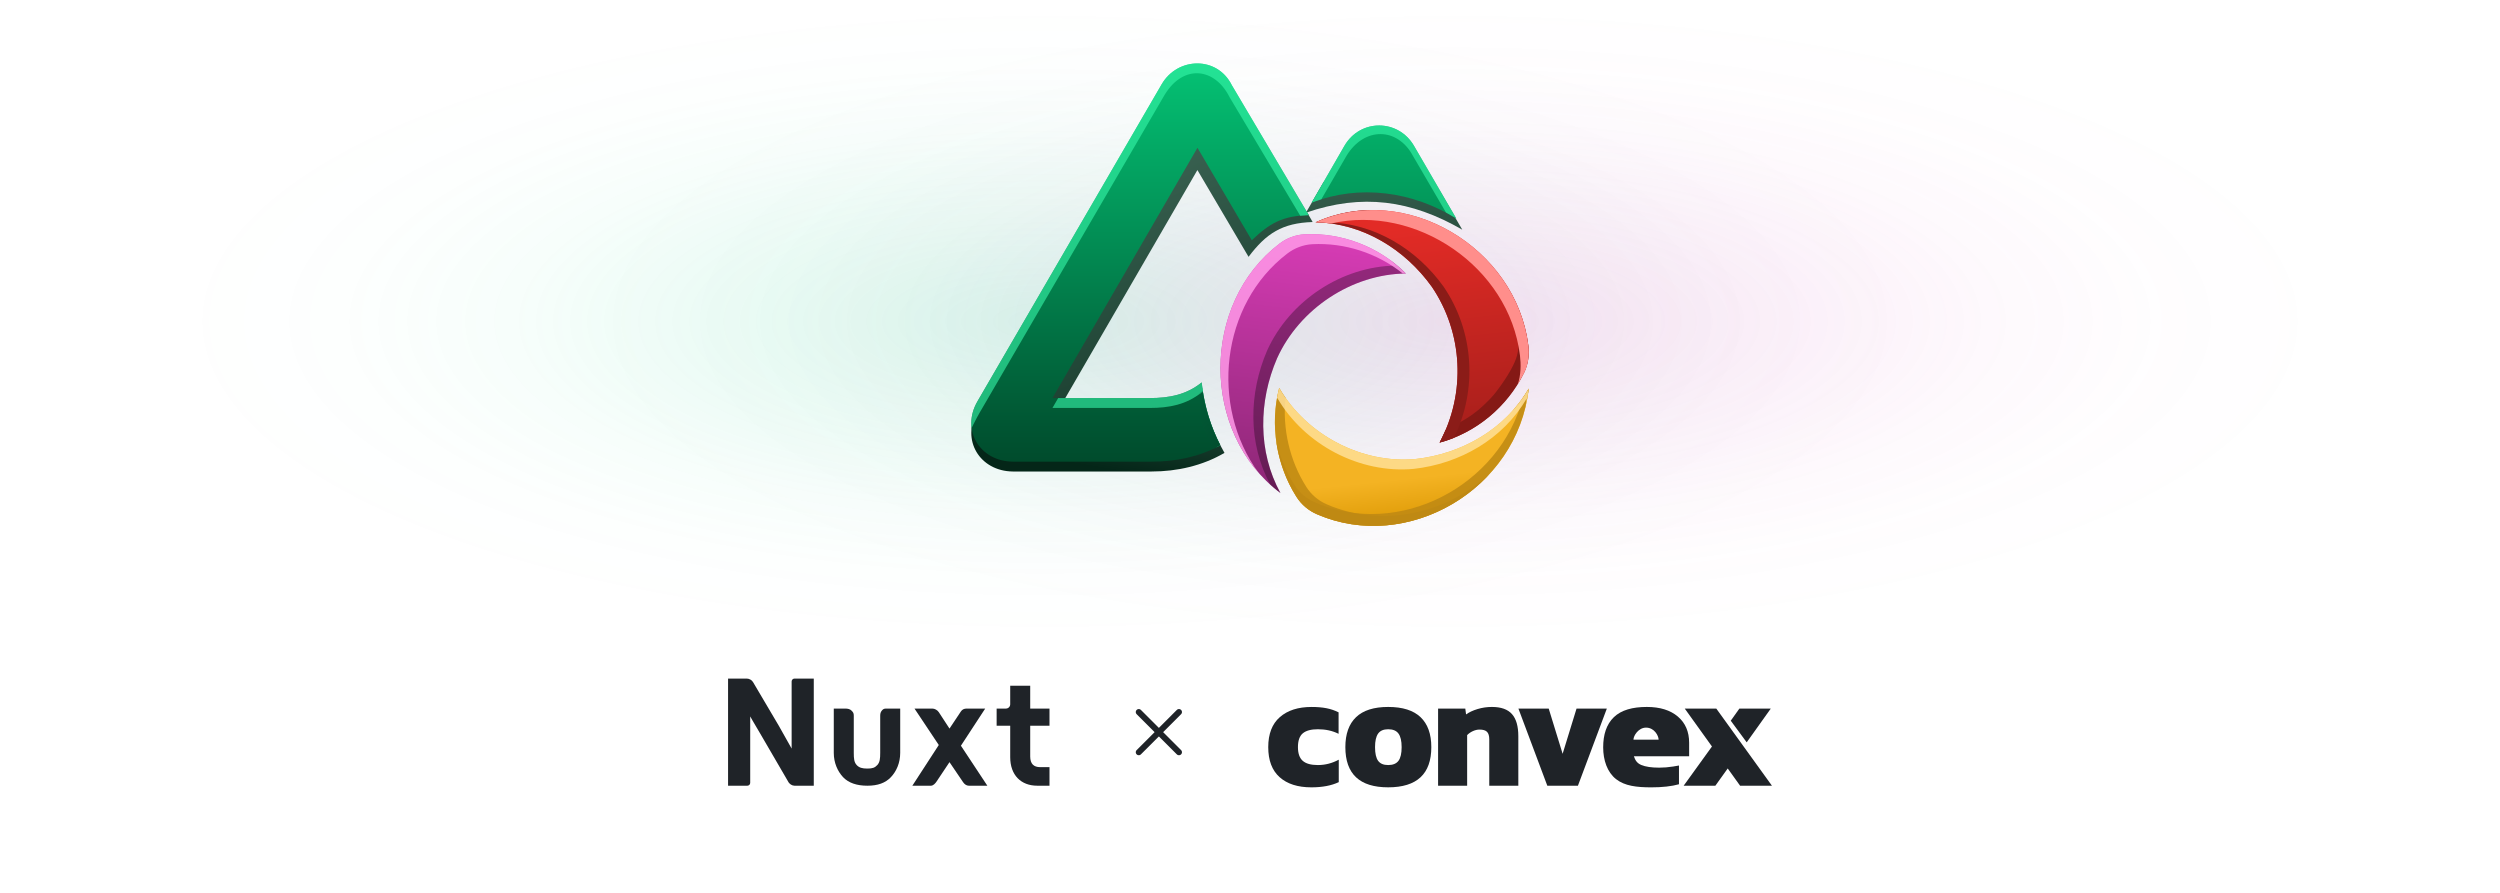
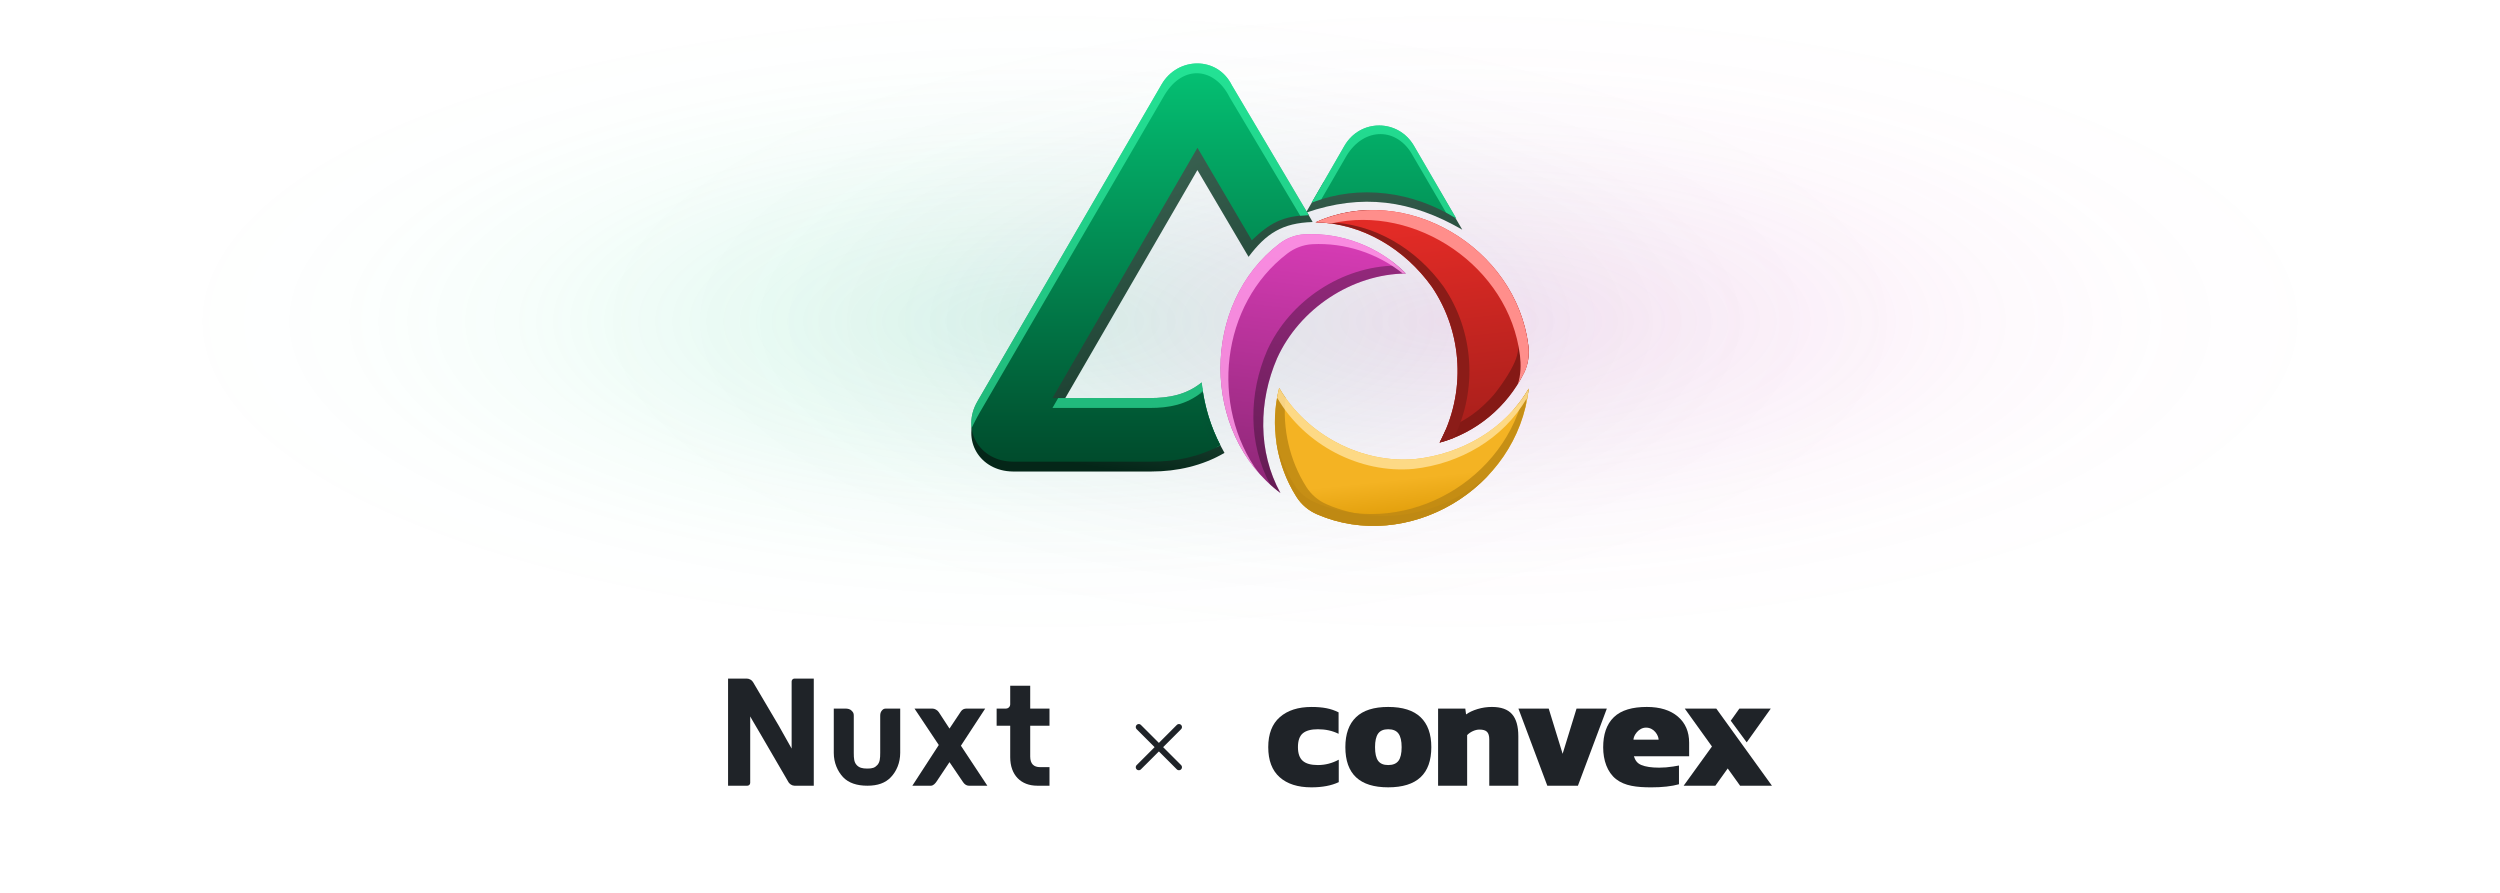
<svg xmlns="http://www.w3.org/2000/svg" width="560" height="200" viewBox="0 0 560 200" fill="none" role="img" aria-label="nuxt-convex-module — the Convex module for Nuxt">
  <style>.ink{fill:#1f2328}.ink .cross{stroke:#1f2328}.outline{display:none}@media (prefers-color-scheme:dark){.ink{fill:#f0f6fc}.ink .cross{stroke:#f0f6fc}.outline{display:inline;fill:#000;stroke:#000;stroke-linejoin:round;opacity:.55}}</style>
  <defs>
    <g id="word-nuxt" transform="translate(107.086 144) scale(1)">
      <path d="M60.32 32C60.666 32 60.96 31.713 60.96 31.36V16.48C60.96 16.48 61.76 17.92 63.2 20.32L69.44 31.04C69.725 31.638 70.359 32 70.88 32H75.2V8H70.88C70.592 8 70.24 8.239 70.24 8.64V23.68L67.36 18.56L61.6 8.8C61.32 8.303 60.717 8 60.16 8H56V32H60.32Z" />
      <path d="M116.16 14.72H118.24C118.77 14.72 119.2 14.29 119.2 13.76V9.6H123.68V14.72H128V18.56H123.68V25.44C123.68 27.12 124.489 27.84 125.92 27.84H128V32H125.28C121.592 32 119.2 29.611 119.2 25.6V18.56H116.16V14.72Z" />
      <path d="M94.56 14.72V24.64C94.56 26.881 93.719 28.77 92.48 30.08C91.241 31.39 89.531 32 87.2 32C84.869 32 82.999 31.39 81.76 30.08C80.542 28.77 79.68 26.881 79.68 24.64V14.72H82.24C82.786 14.72 83.323 14.819 83.68 15.2C84.037 15.559 84.16 15.77 84.16 16.32V24.64C84.16 25.929 84.233 26.726 84.8 27.36C85.367 27.973 86.066 28.16 87.2 28.16C88.355 28.16 88.873 27.973 89.44 27.36C90.007 26.726 90.08 25.929 90.08 24.64V16.32C90.08 15.77 90.203 15.421 90.56 15.04C90.874 14.706 91.204 14.714 91.68 14.72C91.746 14.721 91.934 14.72 92 14.72H94.56Z" />
      <path d="M108.16 23.04L113.6 14.72H109.44C108.916 14.72 108.45 14.908 108.16 15.36L105.6 19.2L103.2 15.52C102.91 15.068 102.284 14.72 101.76 14.72H97.76L103.2 22.88L97.28 32H101.44C101.96 32 102.429 31.486 102.72 31.04L105.6 26.72L108.64 31.2C108.931 31.646 109.4 32 109.92 32H114.08L108.16 23.04Z" />
    </g>
    <g id="cross-mark" stroke-linecap="round">
-       <path d="M255.086 159.5L264.086 168.5" />
-       <path d="M264.086 159.5L255.086 168.5" />
+       <path d="M255.086 162.86L264.086 171.86" />
+       <path d="M264.086 162.86L255.086 171.86" />
    </g>
    <g id="word-convex" transform="translate(228.2873 130.0381) scale(0.50826)">
      <path d="M114.794 86.665C111.454 83.678 109.784 79.264 109.784 73.434C109.784 67.604 111.487 63.19 114.896 60.203C118.301 57.217 122.959 55.721 128.865 55.721C131.319 55.721 133.486 55.897 135.372 56.261C137.258 56.62 139.063 57.228 140.786 58.093V67.552C138.106 66.216 135.064 65.544 131.659 65.544C128.66 65.544 126.445 66.142 125.018 67.336C123.586 68.531 122.873 70.561 122.873 73.434C122.873 76.21 123.575 78.218 124.986 79.458C126.391 80.704 128.617 81.323 131.665 81.323C134.891 81.323 137.955 80.533 140.862 78.957V88.855C137.636 90.385 133.615 91.147 128.801 91.147C122.797 91.147 118.133 89.651 114.794 86.665Z" />
      <path d="M143.77 73.428C143.77 67.643 145.337 63.246 148.471 60.231C151.605 57.217 156.328 55.715 162.645 55.715C169.006 55.715 173.761 57.222 176.922 60.231C180.078 63.24 181.656 67.643 181.656 73.428C181.656 85.237 175.318 91.141 162.645 91.141C150.06 91.147 143.77 85.242 143.77 73.428ZM167.179 79.457C168.109 78.212 168.574 76.204 168.574 73.433C168.574 70.709 168.109 68.712 167.179 67.444C166.25 66.175 164.737 65.544 162.645 65.544C160.603 65.544 159.122 66.181 158.214 67.444C157.306 68.712 156.853 70.709 156.853 73.433C156.853 76.209 157.306 78.217 158.214 79.457C159.122 80.703 160.597 81.323 162.645 81.323C164.737 81.323 166.244 80.697 167.179 79.457Z" />
      <path d="M184.638 56.431H196.629L196.97 59.014C198.288 58.058 199.969 57.268 202.011 56.648C204.054 56.028 206.167 55.715 208.35 55.715C212.392 55.715 215.343 56.767 217.207 58.872C219.071 60.976 220.001 64.224 220.001 68.627V90.43H207.194V69.987C207.194 68.456 206.864 67.359 206.205 66.687C205.546 66.016 204.443 65.686 202.898 65.686C201.947 65.686 200.968 65.914 199.969 66.369C198.969 66.824 198.131 67.41 197.445 68.126V90.43H184.638V56.431Z" />
      <path d="M220.038 56.432H233.391L239.524 76.369L245.658 56.432H259.011L246.268 90.43H232.775L220.038 56.432Z" />
      <path d="M263.043 87.506C259.195 84.469 257.396 79.196 257.396 73.502C257.396 67.956 258.828 63.388 262.097 60.231C265.366 57.074 270.349 55.715 276.639 55.715C282.426 55.715 286.976 57.126 290.3 59.947C293.618 62.768 295.282 66.619 295.282 71.494V77.449H270.927C271.532 79.218 272.299 80.498 274.185 81.289C276.071 82.08 278.703 82.472 282.07 82.472C284.08 82.472 286.133 82.307 288.219 81.972C288.954 81.852 290.165 81.664 290.802 81.522V89.787C287.619 90.697 283.377 91.152 278.595 91.152C272.159 91.147 266.89 90.544 263.043 87.506ZM281.826 70.134C281.826 68.451 279.984 64.827 276.282 64.827C272.942 64.827 270.738 68.394 270.738 70.134H281.826Z" />
      <path d="M305.338 73.144L293.346 56.432H307.245L331.773 90.43H317.74L312.287 82.825L306.835 90.43H292.865L305.338 73.144Z" />
      <path d="M317.431 56.432H331.265L320.647 71.318L313.622 61.779L317.431 56.432Z" />
    </g>
    <radialGradient id="wash-nuxt" cx="0.5" cy="0.5" r="0.5">
      <stop offset="0" stop-color="#00DC82" stop-opacity="0.16" />
      <stop offset="0.35" stop-color="#00DC82" stop-opacity="0.083" />
      <stop offset="0.6" stop-color="#00DC82" stop-opacity="0.032" />
      <stop offset="0.8" stop-color="#00DC82" stop-opacity="0.008" />
      <stop offset="1" stop-color="#00DC82" stop-opacity="0" />
    </radialGradient>
    <radialGradient id="wash-convex" cx="0.5" cy="0.5" r="0.5">
      <stop offset="0" stop-color="#D83CB6" stop-opacity="0.16" />
      <stop offset="0.35" stop-color="#D83CB6" stop-opacity="0.083" />
      <stop offset="0.6" stop-color="#D83CB6" stop-opacity="0.032" />
      <stop offset="0.8" stop-color="#D83CB6" stop-opacity="0.008" />
      <stop offset="1" stop-color="#D83CB6" stop-opacity="0" />
    </radialGradient>
  </defs>
  <ellipse cx="234" cy="72" rx="196" ry="72" fill="url(#wash-nuxt)" />
  <ellipse cx="326" cy="72" rx="196" ry="72" fill="url(#wash-convex)" />
  <g transform="translate(208.4751 -5.3921) scale(4.4274)">
    <path d="M11.085 21.857H6.16L2.366 22.022C1.523 23.471 2.482 25.055 4.15 25.073H11.185C12.465 25.073 13.754 24.781 14.864 24.131C14.319 23.17 13.901 22.131 13.75 21.032C12.974 21.684 12.075 21.857 11.085 21.857Z" fill="url(#paint0_linear_3976_1446)" />
    <path d="M15.233 6.655C14.493 5.169 12.491 5.222 11.685 6.604L2.363 22.649L6.157 22.484L13.494 9.821L16.082 14.212C16.976 13.026 17.787 12.5 19.324 12.451L19.066 12L15.233 6.655Z" fill="url(#paint1_linear_3976_1446)" />
    <path d="M24.454 9.349C23.664 7.992 21.743 7.966 20.936 9.349L19.866 10.455L18.984 11.98C21.825 10.995 24.305 11.342 26.895 12.839L25.771 10.914L24.454 9.349Z" fill="url(#paint2_linear_3976_1446)" />
    <path d="M11.688 5.478C12.494 4.096 14.496 4.042 15.236 5.529L19.128 12.103C17.802 12.137 17.146 12.511 16.245 13.374L13.497 8.694L6.16 21.358H11.085C12.054 21.358 12.943 21.191 13.711 20.565C13.824 21.672 14.138 22.757 14.652 23.746C13.581 24.335 12.4 24.574 11.185 24.574H4.15C2.482 24.556 1.523 22.972 2.366 21.523L11.688 5.478Z" fill="url(#paint3_linear_3976_1446)" />
    <path d="M20.933 8.594C21.74 7.211 23.661 7.237 24.451 8.594L26.591 12.274C24.397 10.908 21.712 10.527 19.277 11.469L20.933 8.594Z" fill="url(#paint4_linear_3976_1446)" />
    <path d="M11.688 5.478C12.494 4.096 14.496 4.042 15.236 5.529L19.128 12.103C19.028 12.106 18.791 12.131 18.699 12.137L15.122 6.137C14.382 4.65 12.803 4.444 11.846 5.999L2.473 22.103C2.309 22.385 2.071 22.871 2.071 22.871C2.015 22.444 2.102 21.977 2.366 21.523L11.688 5.478ZM11.085 21.358C12.054 21.358 12.943 21.191 13.711 20.565C13.824 21.672 14.138 22.757 14.652 23.746C14.588 23.781 14.523 23.815 14.458 23.848C14.058 22.969 13.809 22.025 13.711 21.065C12.943 21.691 12.054 21.858 11.085 21.858H6.16L6.45 21.358H11.085Z" fill="#38F9AA" fill-opacity="0.6" style="fill:#38F9AA;fill:color(display-p3 0.22 0.977 0.667);fill-opacity:0.6;" />
    <path d="M20.933 8.594C21.74 7.211 23.661 7.237 24.451 8.594L26.591 12.274C26.446 12.184 26.218 12.05 26.07 11.969L24.393 9.094C23.61 7.645 21.934 7.631 21.042 9.094L19.762 11.305C19.64 11.345 19.397 11.422 19.277 11.469L20.933 8.594Z" fill="#38F9AA" fill-opacity="0.6" style="fill:#38F9AA;fill:color(display-p3 0.22 0.977 0.667);fill-opacity:0.6;" />
    <path d="M14.313 23.918L14.653 23.743C14.187 22.839 13.882 21.838 13.741 20.832L13.598 20.934L13.702 22.642L14.313 23.918Z" fill="url(#paint5_linear_3976_1446)" />
    <path d="M24.539 24.44C26.861 24.182 29.051 22.945 30.257 20.879C29.686 25.988 24.099 29.217 19.539 27.234C19.119 27.052 18.757 26.749 18.509 26.359C17.485 24.75 17.148 22.703 17.632 20.845C19.015 23.231 21.826 24.694 24.539 24.44Z" fill="url(#paint6_linear_3976_1446)" />
    <path d="M30.257 20.879C30.246 20.976 30.234 21.072 30.219 21.167C29.978 21.472 29.713 21.753 29.428 22.011C29.739 21.667 30.017 21.289 30.257 20.879ZM19.539 27.234C19.119 27.052 18.757 26.749 18.509 26.359C17.485 24.75 17.148 22.703 17.632 20.845C17.731 21.016 17.838 21.183 17.952 21.345C17.789 22.913 18.166 24.534 19.009 25.859C19.257 26.249 19.619 26.552 20.039 26.734C22.873 27.967 26.104 27.186 28.281 25.191C26.122 27.548 22.599 28.565 19.539 27.234Z" fill="#BF8913" fill-opacity="0.85" style="fill:#BF8913;fill:color(display-p3 0.749 0.537 0.074);fill-opacity:0.85;" />
    <path d="M30.258 20.879C29.687 25.988 24.1 29.217 19.54 27.234C19.12 27.052 18.758 26.749 18.51 26.359C17.951 25.481 17.597 24.473 17.469 23.437C17.643 24.26 17.96 25.052 18.41 25.759C18.658 26.149 19.02 26.452 19.44 26.634C23.675 28.475 28.795 25.822 29.961 21.343C30.066 21.193 30.165 21.039 30.258 20.879Z" fill="#BF8913" fill-opacity="0.85" style="fill:#BF8913;fill:color(display-p3 0.749 0.537 0.074);fill-opacity:0.85;" />
    <path d="M24.538 24.44C26.86 24.182 29.05 22.945 30.256 20.879C30.222 21.184 30.17 21.482 30.102 21.772C30.123 21.642 30.141 21.511 30.156 21.379C28.95 23.445 26.76 24.682 24.438 24.94C21.725 25.194 18.914 23.731 17.531 21.345C17.52 21.386 17.51 21.426 17.5 21.467C17.534 21.258 17.578 21.05 17.631 20.845C19.014 23.231 21.825 24.694 24.538 24.44Z" fill="#FFDF97" fill-opacity="0.85" style="fill:#FFDF97;fill:color(display-p3 1 0.875 0.592);fill-opacity:0.85;" />
    <path d="M17.524 19.346C16.583 21.521 16.542 24.068 17.696 26.165C13.634 23.109 13.679 16.569 17.646 13.544C18.013 13.265 18.45 13.099 18.907 13.073C20.788 12.974 22.699 13.701 24.04 15.056C21.316 15.083 18.664 16.827 17.524 19.346Z" fill="url(#paint7_linear_3976_1446)" />
    <path d="M17.525 19.346C16.584 21.521 16.543 24.068 17.697 26.165C17.518 26.03 17.347 25.889 17.184 25.741C16.043 23.649 16.088 21.113 17.025 18.946C18.165 16.427 20.817 14.683 23.541 14.656C23.439 14.553 23.333 14.453 23.224 14.357C23.514 14.567 23.788 14.8 24.041 15.056C21.317 15.083 18.665 16.827 17.525 19.346Z" fill="black" fill-opacity="0.3" style="fill:black;fill-opacity:0.3;" />
    <path d="M17.646 13.544C18.013 13.265 18.45 13.099 18.907 13.073C20.788 12.974 22.699 13.701 24.04 15.056C23.99 15.057 23.939 15.058 23.889 15.059C22.602 14.026 20.943 13.487 19.307 13.573C18.85 13.599 18.413 13.765 18.046 14.044C14.657 16.628 14.13 21.778 16.582 25.13C13.684 21.813 14.083 16.261 17.646 13.544Z" fill="#FF99E8" fill-opacity="0.85" style="fill:#FF99E8;fill:color(display-p3 1 0.6 0.91);fill-opacity:0.85;" />
    <path d="M25.353 15.725C23.979 13.809 21.829 12.505 19.473 12.465C24.027 10.398 29.63 13.75 30.24 18.705C30.296 19.165 30.222 19.634 30.018 20.049C29.167 21.778 27.589 23.118 25.745 23.614C27.096 21.108 26.93 18.047 25.353 15.725Z" fill="url(#paint8_linear_3976_1446)" />
    <path d="M30.019 20.085C30.223 19.671 30.297 19.202 30.24 18.742C30.018 16.931 29.128 15.334 27.867 14.138C27.867 14.138 28.37 14.737 28.634 15.16C28.902 15.591 29.028 15.849 29.223 16.318C29.446 16.855 29.582 17.164 29.669 17.739L29.671 17.748C29.755 18.303 29.806 18.644 29.669 19.191C29.553 19.657 29.131 20.298 29.131 20.298C29.131 20.298 28.692 20.999 28.316 21.384C28.002 21.705 27.785 21.914 27.422 22.18C26.962 22.516 26.047 22.984 26.047 22.984L25.754 23.605C27.598 23.109 29.168 21.814 30.019 20.085Z" fill="#851915" style="fill:#851915;fill:color(display-p3 0.522 0.098 0.082);fill-opacity:1;" />
    <path d="M25.353 15.725C23.979 13.809 21.829 12.505 19.473 12.465C20.506 11.996 21.593 11.806 22.663 11.85C21.789 11.887 20.913 12.084 20.073 12.465C22.429 12.505 24.579 13.809 25.953 15.725C27.479 17.972 27.684 20.912 26.471 23.37C26.234 23.466 25.992 23.548 25.745 23.614C27.096 21.108 26.93 18.047 25.353 15.725Z" fill="#8B1C18" style="fill:#8B1C18;fill:color(display-p3 0.545 0.11 0.094);fill-opacity:1;" />
    <path d="M30.24 18.705C29.63 13.75 24.027 10.398 19.473 12.465C19.74 12.47 20.004 12.49 20.264 12.526C24.525 11.535 29.26 14.701 29.813 19.196C29.869 19.656 29.866 20.195 29.699 20.675L30.031 20.078C30.235 19.663 30.296 19.165 30.24 18.705Z" fill="#FF8E8B" style="fill:#FF8E8B;fill:color(display-p3 1 0.557 0.545);fill-opacity:1;" />
    <defs>
      <linearGradient id="paint0_linear_3976_1446" x1="2.644" y1="15.729" x2="1.302" y2="23.665" gradientUnits="userSpaceOnUse">
        <stop stop-color="#466F5E" style="stop-color:#466F5E;stop-color:color(display-p3 0.275 0.435 0.369);stop-opacity:1;" />
        <stop offset="1" stop-color="#042618" style="stop-color:#042618;stop-color:color(display-p3 0.016 0.149 0.094);stop-opacity:1;" />
      </linearGradient>
      <linearGradient id="paint1_linear_3976_1446" x1="4.503" y1="7.039" x2="12.89" y2="28.924" gradientUnits="userSpaceOnUse">
        <stop stop-color="#466F5E" style="stop-color:#466F5E;stop-color:color(display-p3 0.275 0.435 0.369);stop-opacity:1;" />
        <stop offset="1" stop-color="#042618" style="stop-color:#042618;stop-color:color(display-p3 0.016 0.149 0.094);stop-opacity:1;" />
      </linearGradient>
      <linearGradient id="paint2_linear_3976_1446" x1="17.183" y1="5.183" x2="19.106" y2="25.617" gradientUnits="userSpaceOnUse">
        <stop stop-color="#466F5E" style="stop-color:#466F5E;stop-color:color(display-p3 0.275 0.435 0.369);stop-opacity:1;" />
        <stop offset="1" stop-color="#042618" style="stop-color:#042618;stop-color:color(display-p3 0.016 0.149 0.094);stop-opacity:1;" />
      </linearGradient>
      <linearGradient id="paint3_linear_3976_1446" x1="17.216" y1="4.428" x2="17.216" y2="24.574" gradientUnits="userSpaceOnUse">
        <stop stop-color="#04C274" style="stop-color:#04C274;stop-color:color(display-p3 0.016 0.761 0.455);stop-opacity:1;" />
        <stop offset="1" stop-color="#004B2C" style="stop-color:#004B2C;stop-color:color(display-p3 0 0.294 0.172);stop-opacity:1;" />
      </linearGradient>
      <linearGradient id="paint4_linear_3976_1446" x1="17.215" y1="4.428" x2="17.215" y2="24.574" gradientUnits="userSpaceOnUse">
        <stop stop-color="#04C274" style="stop-color:#04C274;stop-color:color(display-p3 0.016 0.761 0.455);stop-opacity:1;" />
        <stop offset="1" stop-color="#004B2C" style="stop-color:#004B2C;stop-color:color(display-p3 0 0.294 0.172);stop-opacity:1;" />
      </linearGradient>
      <linearGradient id="paint5_linear_3976_1446" x1="13.57" y1="21.043" x2="15.415" y2="23.372" gradientUnits="userSpaceOnUse">
        <stop stop-color="#22BC7D" style="stop-color:#22BC7D;stop-color:color(display-p3 0.133 0.737 0.49);stop-opacity:1;" />
        <stop offset="0.02" stop-color="#22BC7D" style="stop-color:#22BC7D;stop-color:color(display-p3 0.133 0.737 0.49);stop-opacity:1;" />
        <stop offset="0.05" stop-color="#015C37" style="stop-color:#015C37;stop-color:color(display-p3 0.004 0.361 0.216);stop-opacity:1;" />
        <stop offset="1" stop-color="#014D2E" style="stop-color:#014D2E;stop-color:color(display-p3 0.004 0.302 0.18);stop-opacity:1;" />
      </linearGradient>
      <linearGradient id="paint6_linear_3976_1446" x1="23.558" y1="25.494" x2="23.835" y2="28.156" gradientUnits="userSpaceOnUse">
        <stop stop-color="#F4B323" style="stop-color:#F4B323;stop-color:color(display-p3 0.957 0.702 0.137);stop-opacity:1;" />
        <stop offset="1" stop-color="#D99500" style="stop-color:#D99500;stop-color:color(display-p3 0.851 0.584 0);stop-opacity:1;" />
      </linearGradient>
      <linearGradient id="paint7_linear_3976_1446" x1="18.731" y1="12.845" x2="17.108" y2="26.371" gradientUnits="userSpaceOnUse">
        <stop stop-color="#D83CB6" style="stop-color:#D83CB6;stop-color:color(display-p3 0.847 0.235 0.714);stop-opacity:1;" />
        <stop offset="1" stop-color="#8B2674" style="stop-color:#8B2674;stop-color:color(display-p3 0.545 0.149 0.455);stop-opacity:1;" />
      </linearGradient>
      <linearGradient id="paint8_linear_3976_1446" x1="26.282" y1="12.489" x2="27.475" y2="23.107" gradientUnits="userSpaceOnUse">
        <stop stop-color="#E22B26" style="stop-color:#E22B26;stop-color:color(display-p3 0.886 0.169 0.149);stop-opacity:1;" />
        <stop offset="1" stop-color="#A81F1B" style="stop-color:#A81F1B;stop-color:color(display-p3 0.659 0.122 0.106);stop-opacity:1;" />
      </linearGradient>
    </defs>
  </g>
  <g class="outline">
    <use href="#word-nuxt" stroke-width="2" />
    <use href="#cross-mark" stroke-width="3.35" />
    <use href="#word-convex" stroke-width="3.935" />
  </g>
  <g class="ink">
    <use href="#word-nuxt" />
    <use class="cross" href="#cross-mark" stroke-width="1.35" />
    <use href="#word-convex" />
  </g>
</svg>
